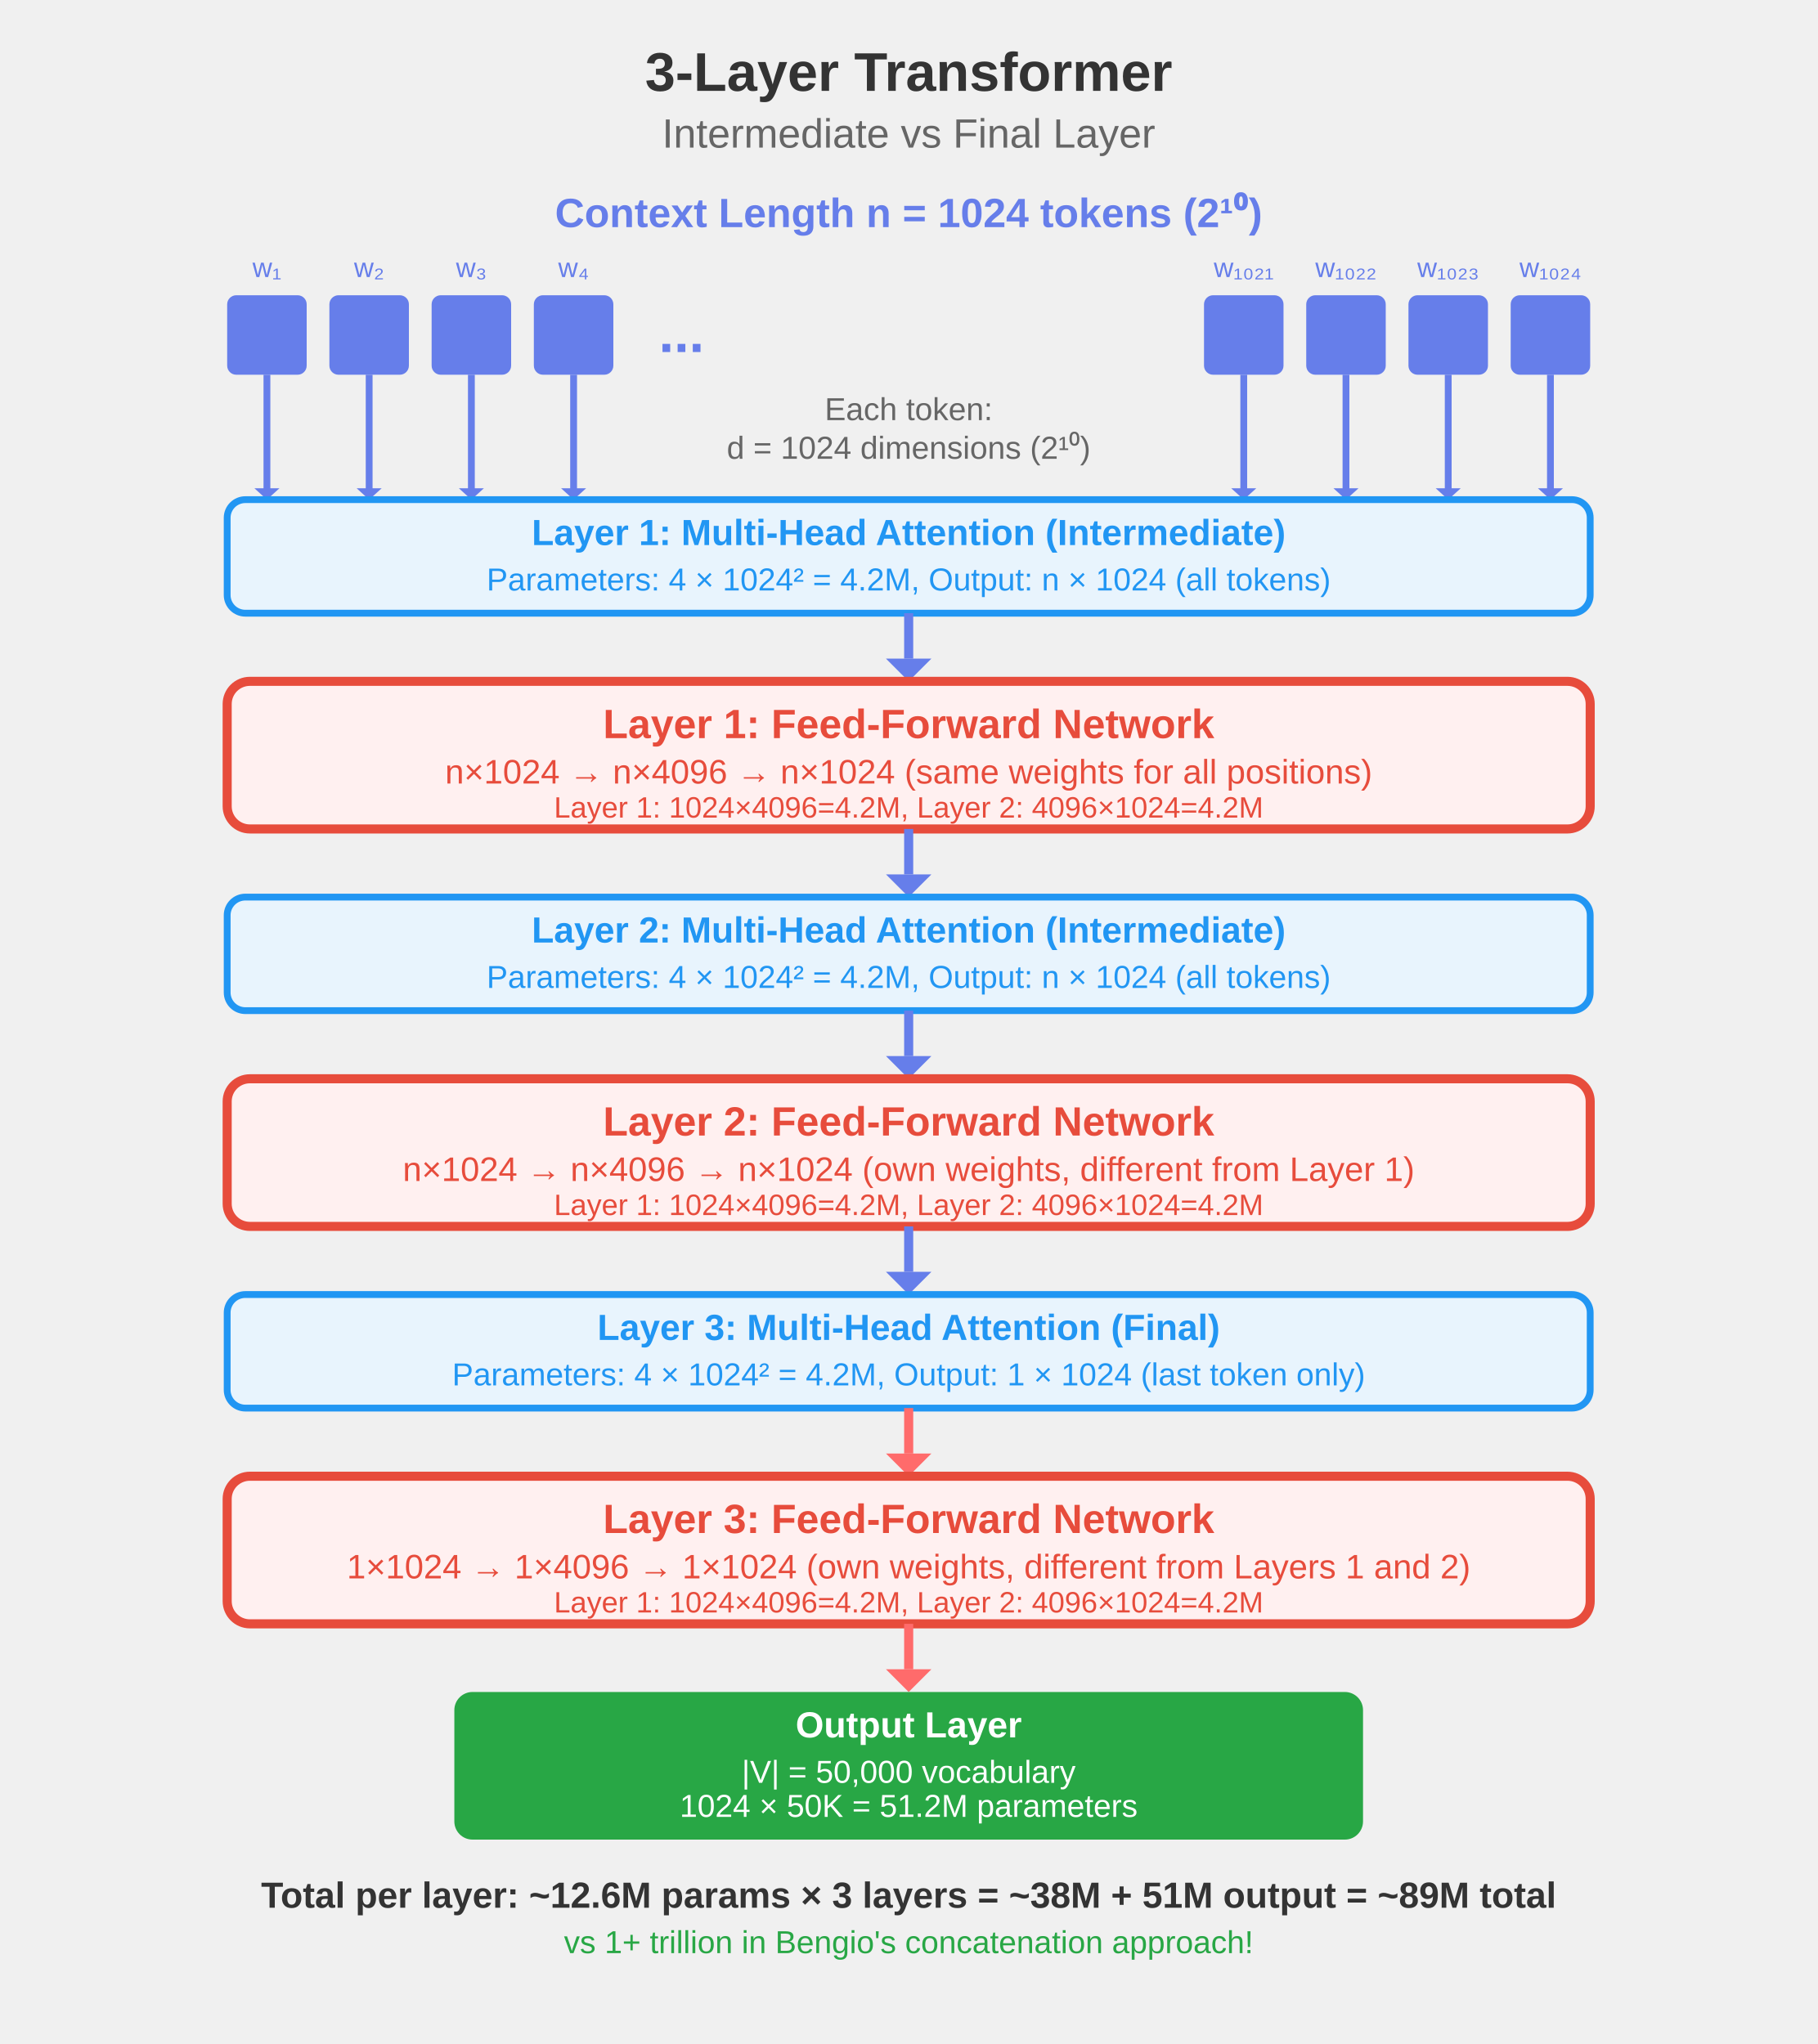
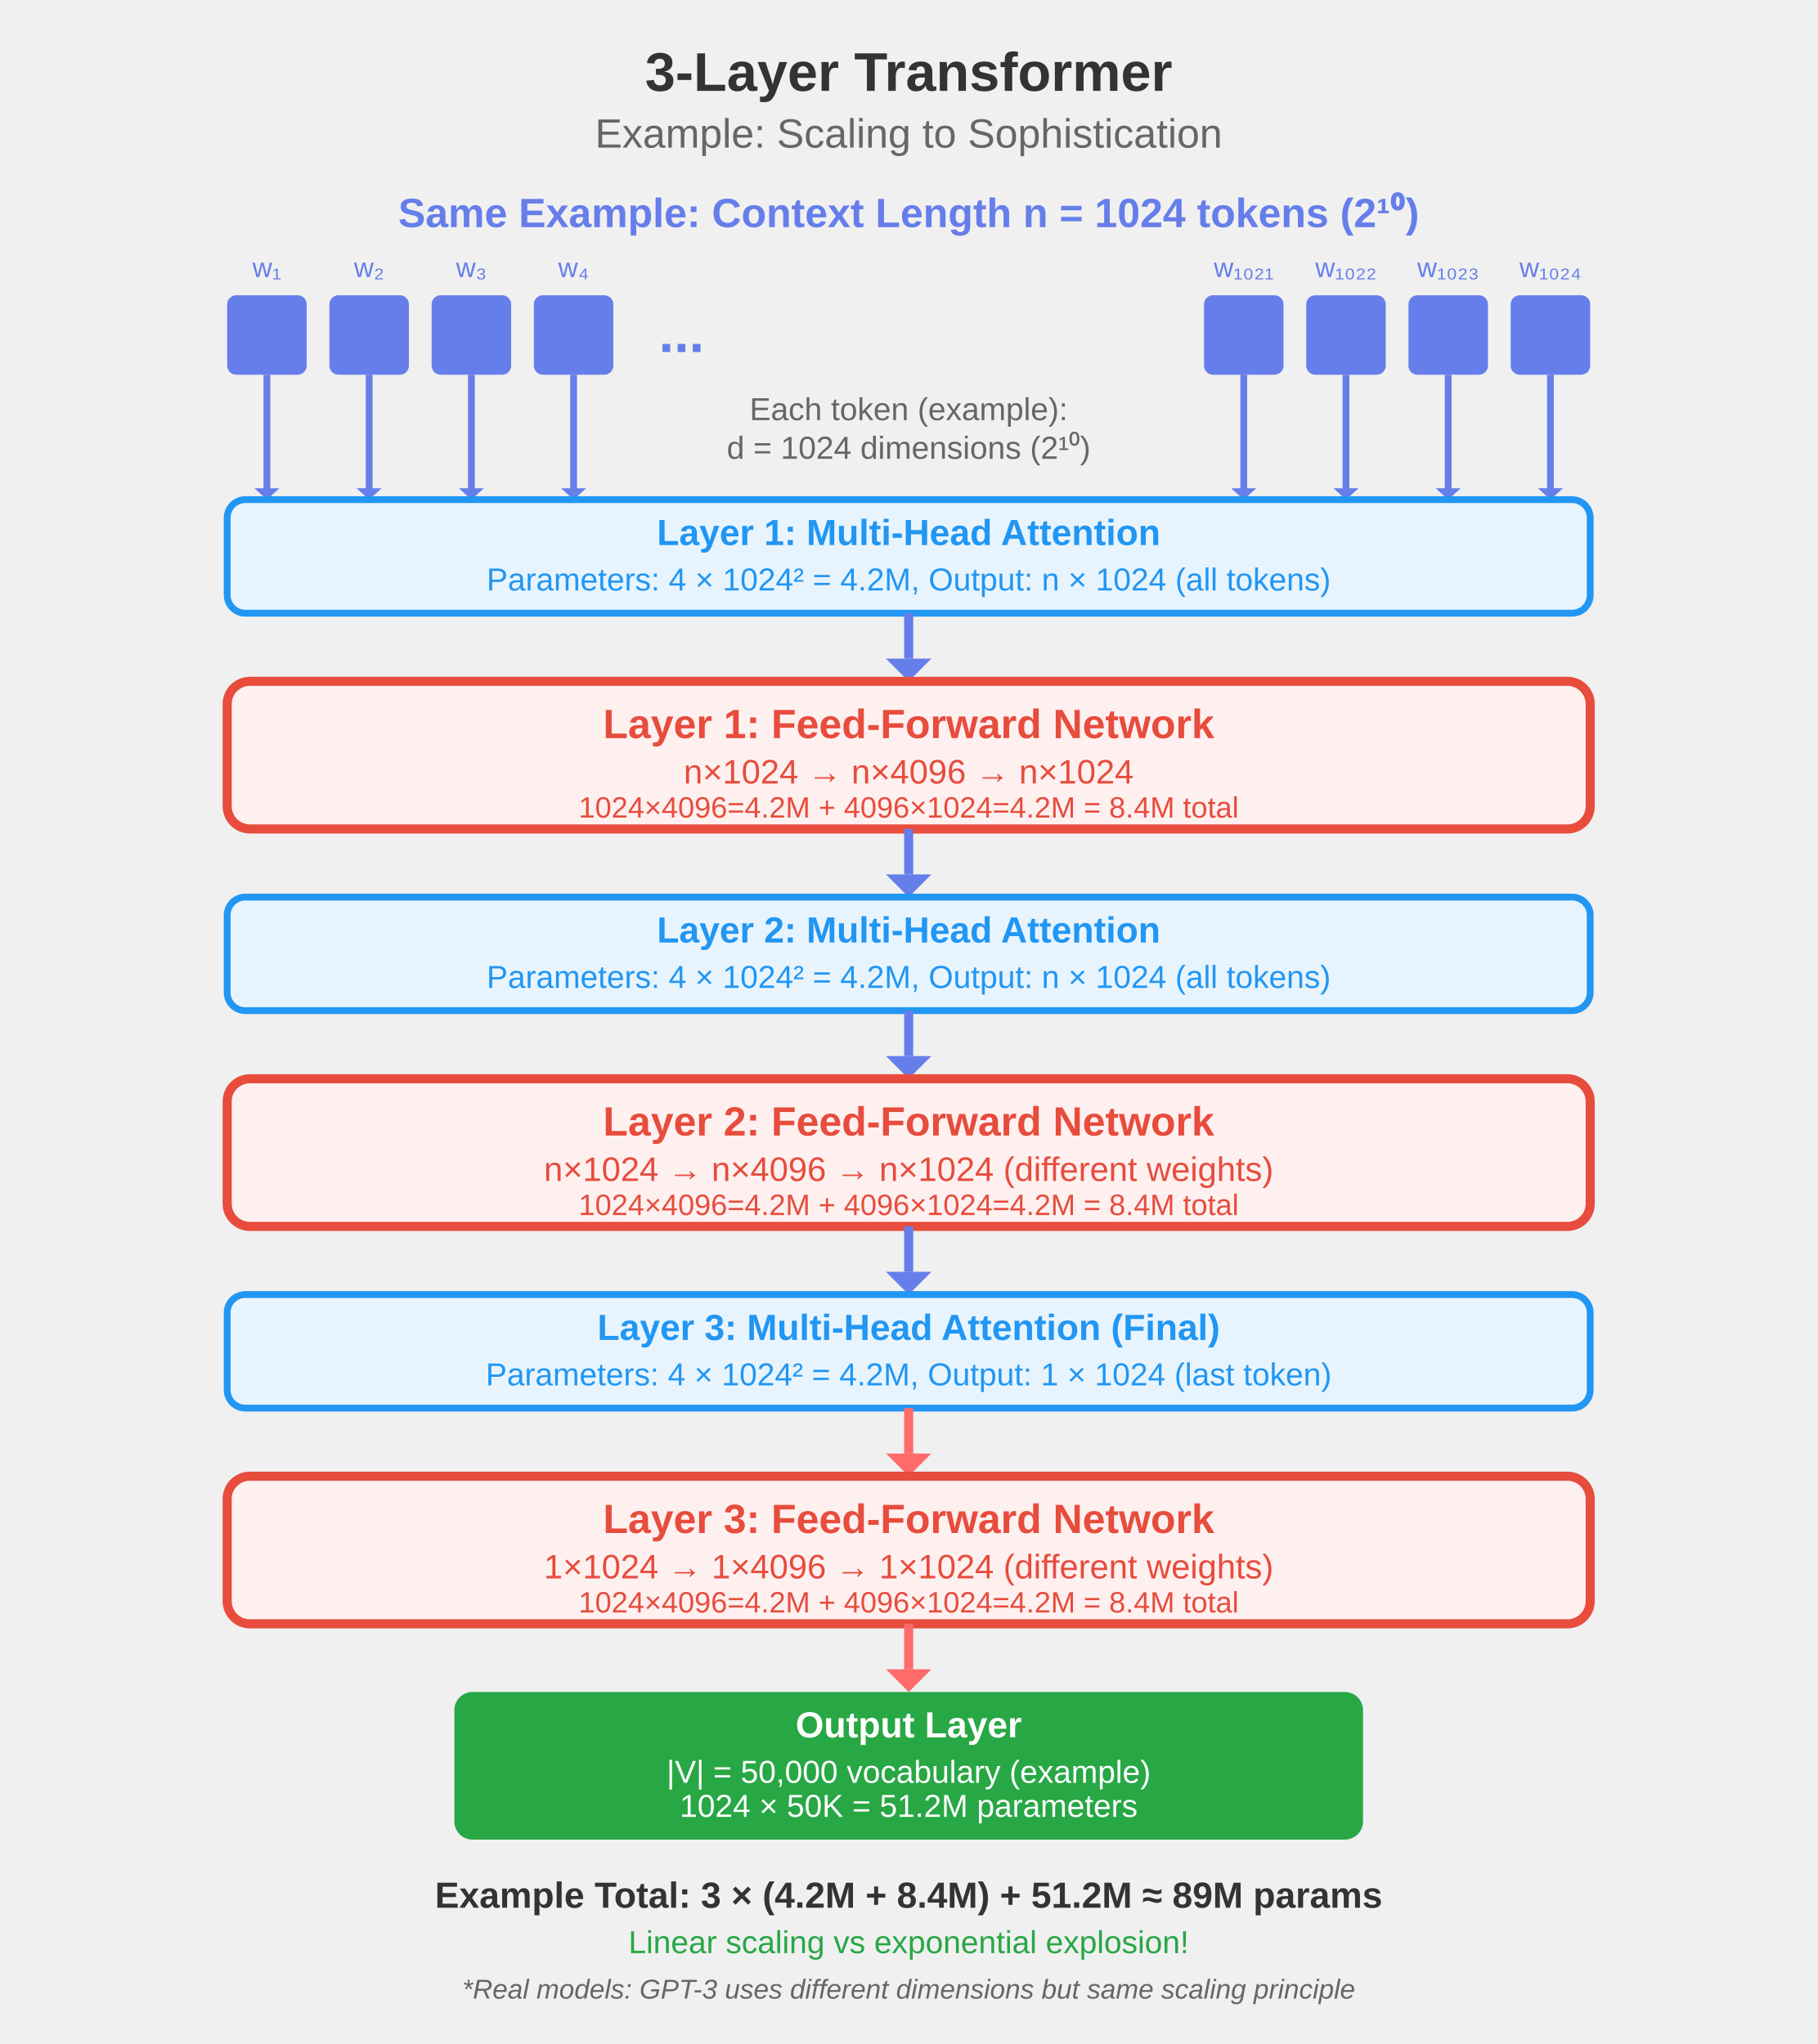
<svg xmlns="http://www.w3.org/2000/svg" viewBox="0 0 800 900" style="background-color: white;">
  <text x="400" y="40" text-anchor="middle" fill="#333333" font-family="Arial, sans-serif" font-size="24" font-weight="bold">3-Layer Transformer</text>
-   <text x="400" y="65" text-anchor="middle" fill="#666666" font-family="Arial, sans-serif" font-size="18">Intermediate vs Final Layer</text>
-   <text x="400" y="100" text-anchor="middle" fill="#667eea" font-family="Arial, sans-serif" font-size="18" font-weight="bold">Context Length n = 1024 tokens (2¹⁰)</text>
+   <text x="400" y="65" text-anchor="middle" fill="#666666" font-family="Arial, sans-serif" font-size="18">Example: Scaling to Sophistication</text>
+   <text x="400" y="100" text-anchor="middle" fill="#667eea" font-family="Arial, sans-serif" font-size="18" font-weight="bold">Same Example: Context Length n = 1024 tokens (2¹⁰)</text>
  <rect x="100" y="130" width="35" height="35" fill="#667eea" stroke="none" rx="4" />
  <rect x="145" y="130" width="35" height="35" fill="#667eea" stroke="none" rx="4" />
  <rect x="190" y="130" width="35" height="35" fill="#667eea" stroke="none" rx="4" />
  <rect x="235" y="130" width="35" height="35" fill="#667eea" stroke="none" rx="4" />
  <text x="290" y="155" fill="#667eea" font-family="Arial, sans-serif" font-size="24" font-weight="bold">...</text>
  <rect x="530" y="130" width="35" height="35" fill="#667eea" stroke="none" rx="4" />
  <rect x="575" y="130" width="35" height="35" fill="#667eea" stroke="none" rx="4" />
  <rect x="620" y="130" width="35" height="35" fill="#667eea" stroke="none" rx="4" />
  <rect x="665" y="130" width="35" height="35" fill="#667eea" stroke="none" rx="4" />
  <text x="117.5" y="122" text-anchor="middle" fill="#667eea" font-family="Arial, sans-serif" font-size="12">w₁</text>
  <text x="162.5" y="122" text-anchor="middle" fill="#667eea" font-family="Arial, sans-serif" font-size="12">w₂</text>
  <text x="207.5" y="122" text-anchor="middle" fill="#667eea" font-family="Arial, sans-serif" font-size="12">w₃</text>
  <text x="252.5" y="122" text-anchor="middle" fill="#667eea" font-family="Arial, sans-serif" font-size="12">w₄</text>
  <text x="547.5" y="122" text-anchor="middle" fill="#667eea" font-family="Arial, sans-serif" font-size="12">w₁₀₂₁</text>
  <text x="592.5" y="122" text-anchor="middle" fill="#667eea" font-family="Arial, sans-serif" font-size="12">w₁₀₂₂</text>
  <text x="637.5" y="122" text-anchor="middle" fill="#667eea" font-family="Arial, sans-serif" font-size="12">w₁₀₂₃</text>
  <text x="682.5" y="122" text-anchor="middle" fill="#667eea" font-family="Arial, sans-serif" font-size="12">w₁₀₂₄</text>
-   <text x="400" y="185" text-anchor="middle" fill="#666666" font-family="Arial, sans-serif" font-size="14">Each token:</text>
+   <text x="400" y="185" text-anchor="middle" fill="#666666" font-family="Arial, sans-serif" font-size="14">Each token (example):</text>
  <text x="400" y="202" text-anchor="middle" fill="#666666" font-family="Arial, sans-serif" font-size="14">d = 1024 dimensions (2¹⁰)</text>
  <line x1="117.5" y1="165" x2="117.5" y2="220" stroke="#667eea" stroke-width="3" />
  <polygon points="112,215 123,215 117.5,220" fill="#667eea" />
  <line x1="162.5" y1="165" x2="162.5" y2="220" stroke="#667eea" stroke-width="3" />
  <polygon points="157,215 168,215 162.5,220" fill="#667eea" />
  <line x1="207.5" y1="165" x2="207.5" y2="220" stroke="#667eea" stroke-width="3" />
  <polygon points="202,215 213,215 207.5,220" fill="#667eea" />
  <line x1="252.5" y1="165" x2="252.5" y2="220" stroke="#667eea" stroke-width="3" />
  <polygon points="247,215 258,215 252.5,220" fill="#667eea" />
  <line x1="547.5" y1="165" x2="547.5" y2="220" stroke="#667eea" stroke-width="3" />
  <polygon points="542,215 553,215 547.5,220" fill="#667eea" />
  <line x1="592.5" y1="165" x2="592.5" y2="220" stroke="#667eea" stroke-width="3" />
  <polygon points="587,215 598,215 592.5,220" fill="#667eea" />
  <line x1="637.5" y1="165" x2="637.5" y2="220" stroke="#667eea" stroke-width="3" />
  <polygon points="632,215 643,215 637.5,220" fill="#667eea" />
  <line x1="682.5" y1="165" x2="682.5" y2="220" stroke="#667eea" stroke-width="3" />
  <polygon points="677,215 688,215 682.5,220" fill="#667eea" />
  <rect x="100" y="220" width="600" height="50" fill="#e8f4fd" stroke="#2196f3" stroke-width="3" rx="8" />
-   <text x="400" y="240" text-anchor="middle" fill="#2196f3" font-family="Arial, sans-serif" font-size="16" font-weight="bold">Layer 1: Multi-Head Attention (Intermediate)</text>
+   <text x="400" y="240" text-anchor="middle" fill="#2196f3" font-family="Arial, sans-serif" font-size="16" font-weight="bold">Layer 1: Multi-Head Attention</text>
  <text x="400" y="260" text-anchor="middle" fill="#2196f3" font-family="Arial, sans-serif" font-size="14">Parameters: 4 × 1024² = 4.2M, Output: n × 1024 (all tokens)</text>
  <line x1="400" y1="270" x2="400" y2="290" stroke="#667eea" stroke-width="4" />
  <polygon points="390,290 410,290 400,300" fill="#667eea" />
  <rect x="100" y="300" width="600" height="65" fill="#fff0f0" stroke="#e74c3c" stroke-width="4" rx="10" />
  <text x="400" y="325" text-anchor="middle" fill="#e74c3c" font-family="Arial, sans-serif" font-size="18" font-weight="bold">Layer 1: Feed-Forward Network</text>
-   <text x="400" y="345" text-anchor="middle" fill="#e74c3c" font-family="Arial, sans-serif" font-size="15">n×1024 → n×4096 → n×1024 (same weights for all positions)</text>
-   <text x="400" y="360" text-anchor="middle" fill="#e74c3c" font-family="Arial, sans-serif" font-size="13">Layer 1: 1024×4096=4.2M, Layer 2: 4096×1024=4.2M</text>
+   <text x="400" y="345" text-anchor="middle" fill="#e74c3c" font-family="Arial, sans-serif" font-size="15">n×1024 → n×4096 → n×1024</text>
+   <text x="400" y="360" text-anchor="middle" fill="#e74c3c" font-family="Arial, sans-serif" font-size="13">1024×4096=4.2M + 4096×1024=4.2M = 8.4M total</text>
  <line x1="400" y1="365" x2="400" y2="385" stroke="#667eea" stroke-width="4" />
  <polygon points="390,385 410,385 400,395" fill="#667eea" />
  <rect x="100" y="395" width="600" height="50" fill="#e8f4fd" stroke="#2196f3" stroke-width="3" rx="8" />
-   <text x="400" y="415" text-anchor="middle" fill="#2196f3" font-family="Arial, sans-serif" font-size="16" font-weight="bold">Layer 2: Multi-Head Attention (Intermediate)</text>
+   <text x="400" y="415" text-anchor="middle" fill="#2196f3" font-family="Arial, sans-serif" font-size="16" font-weight="bold">Layer 2: Multi-Head Attention</text>
  <text x="400" y="435" text-anchor="middle" fill="#2196f3" font-family="Arial, sans-serif" font-size="14">Parameters: 4 × 1024² = 4.2M, Output: n × 1024 (all tokens)</text>
  <line x1="400" y1="445" x2="400" y2="465" stroke="#667eea" stroke-width="4" />
  <polygon points="390,465 410,465 400,475" fill="#667eea" />
  <rect x="100" y="475" width="600" height="65" fill="#fff0f0" stroke="#e74c3c" stroke-width="4" rx="10" />
  <text x="400" y="500" text-anchor="middle" fill="#e74c3c" font-family="Arial, sans-serif" font-size="18" font-weight="bold">Layer 2: Feed-Forward Network</text>
-   <text x="400" y="520" text-anchor="middle" fill="#e74c3c" font-family="Arial, sans-serif" font-size="15">n×1024 → n×4096 → n×1024 (own weights, different from Layer 1)</text>
-   <text x="400" y="535" text-anchor="middle" fill="#e74c3c" font-family="Arial, sans-serif" font-size="13">Layer 1: 1024×4096=4.2M, Layer 2: 4096×1024=4.2M</text>
+   <text x="400" y="520" text-anchor="middle" fill="#e74c3c" font-family="Arial, sans-serif" font-size="15">n×1024 → n×4096 → n×1024 (different weights)</text>
+   <text x="400" y="535" text-anchor="middle" fill="#e74c3c" font-family="Arial, sans-serif" font-size="13">1024×4096=4.2M + 4096×1024=4.2M = 8.4M total</text>
  <line x1="400" y1="540" x2="400" y2="560" stroke="#667eea" stroke-width="4" />
  <polygon points="390,560 410,560 400,570" fill="#667eea" />
  <rect x="100" y="570" width="600" height="50" fill="#e8f4fd" stroke="#2196f3" stroke-width="3" rx="8" />
  <text x="400" y="590" text-anchor="middle" fill="#2196f3" font-family="Arial, sans-serif" font-size="16" font-weight="bold">Layer 3: Multi-Head Attention (Final)</text>
-   <text x="400" y="610" text-anchor="middle" fill="#2196f3" font-family="Arial, sans-serif" font-size="14">Parameters: 4 × 1024² = 4.2M, Output: 1 × 1024 (last token only)</text>
+   <text x="400" y="610" text-anchor="middle" fill="#2196f3" font-family="Arial, sans-serif" font-size="14">Parameters: 4 × 1024² = 4.2M, Output: 1 × 1024 (last token)</text>
  <line x1="400" y1="620" x2="400" y2="640" stroke="#ff6b6b" stroke-width="4" />
  <polygon points="390,640 410,640 400,650" fill="#ff6b6b" />
  <rect x="100" y="650" width="600" height="65" fill="#fff0f0" stroke="#e74c3c" stroke-width="4" rx="10" />
  <text x="400" y="675" text-anchor="middle" fill="#e74c3c" font-family="Arial, sans-serif" font-size="18" font-weight="bold">Layer 3: Feed-Forward Network</text>
-   <text x="400" y="695" text-anchor="middle" fill="#e74c3c" font-family="Arial, sans-serif" font-size="15">1×1024 → 1×4096 → 1×1024 (own weights, different from Layers 1 and 2)</text>
-   <text x="400" y="710" text-anchor="middle" fill="#e74c3c" font-family="Arial, sans-serif" font-size="13">Layer 1: 1024×4096=4.2M, Layer 2: 4096×1024=4.2M</text>
+   <text x="400" y="695" text-anchor="middle" fill="#e74c3c" font-family="Arial, sans-serif" font-size="15">1×1024 → 1×4096 → 1×1024 (different weights)</text>
+   <text x="400" y="710" text-anchor="middle" fill="#e74c3c" font-family="Arial, sans-serif" font-size="13">1024×4096=4.2M + 4096×1024=4.2M = 8.4M total</text>
  <line x1="400" y1="715" x2="400" y2="735" stroke="#ff6b6b" stroke-width="4" />
  <polygon points="390,735 410,735 400,745" fill="#ff6b6b" />
  <rect x="200" y="745" width="400" height="65" fill="#28a745" stroke="none" rx="8" />
  <text x="400" y="765" text-anchor="middle" fill="white" font-family="Arial, sans-serif" font-size="16" font-weight="bold">Output Layer</text>
-   <text x="400" y="785" text-anchor="middle" fill="white" font-family="Arial, sans-serif" font-size="14">|V| = 50,000 vocabulary</text>
+   <text x="400" y="785" text-anchor="middle" fill="white" font-family="Arial, sans-serif" font-size="14">|V| = 50,000 vocabulary (example)</text>
  <text x="400" y="800" text-anchor="middle" fill="white" font-family="Arial, sans-serif" font-size="14">1024 × 50K = 51.2M parameters</text>
-   <text x="400" y="840" text-anchor="middle" fill="#333333" font-family="Arial, sans-serif" font-size="16" font-weight="bold">Total per layer: ~12.6M params × 3 layers = ~38M + 51M output = ~89M total</text>
-   <text x="400" y="860" text-anchor="middle" fill="#28a745" font-family="Arial, sans-serif" font-size="14">vs 1+ trillion in Bengio's concatenation approach!</text>
+   <text x="400" y="840" text-anchor="middle" fill="#333333" font-family="Arial, sans-serif" font-size="16" font-weight="bold">Example Total: 3 × (4.2M + 8.4M) + 51.2M ≈ 89M params</text>
+   <text x="400" y="860" text-anchor="middle" fill="#28a745" font-family="Arial, sans-serif" font-size="14">Linear scaling vs exponential explosion!</text>
+   <text x="400" y="880" text-anchor="middle" fill="#666666" font-family="Arial, sans-serif" font-size="12" style="font-style: italic;">*Real models: GPT-3 uses different dimensions but same scaling principle</text>
</svg>
